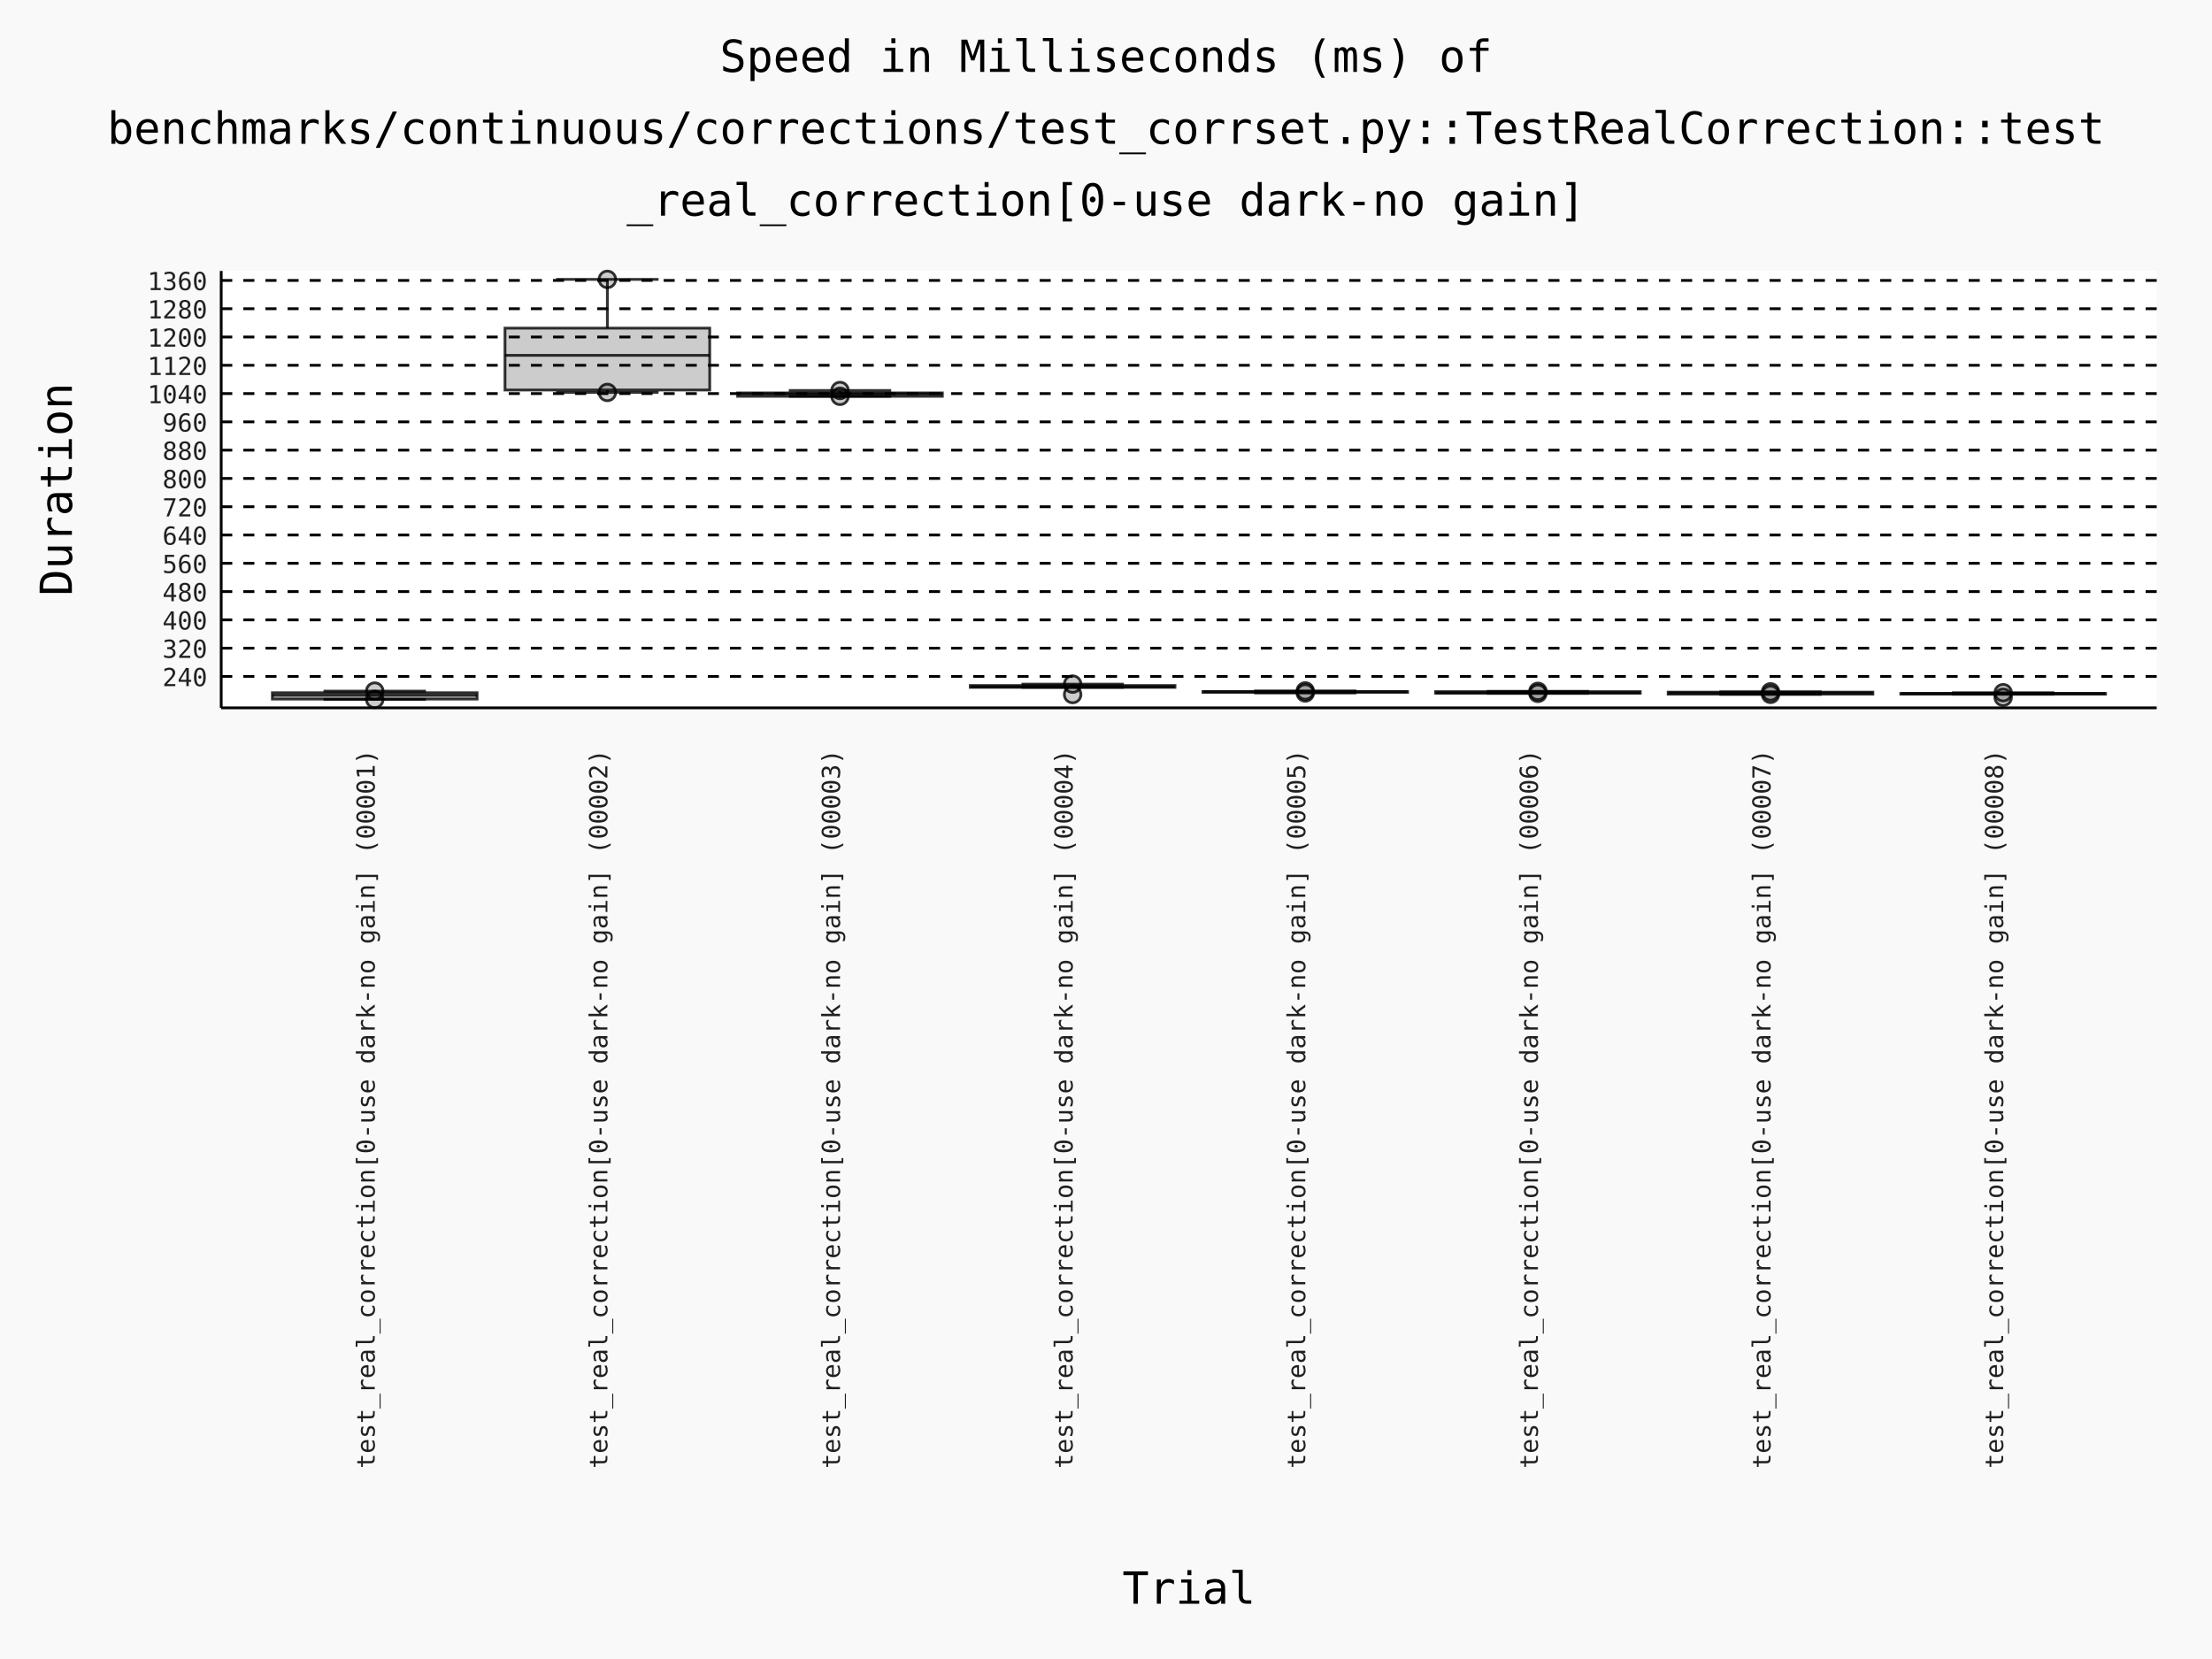
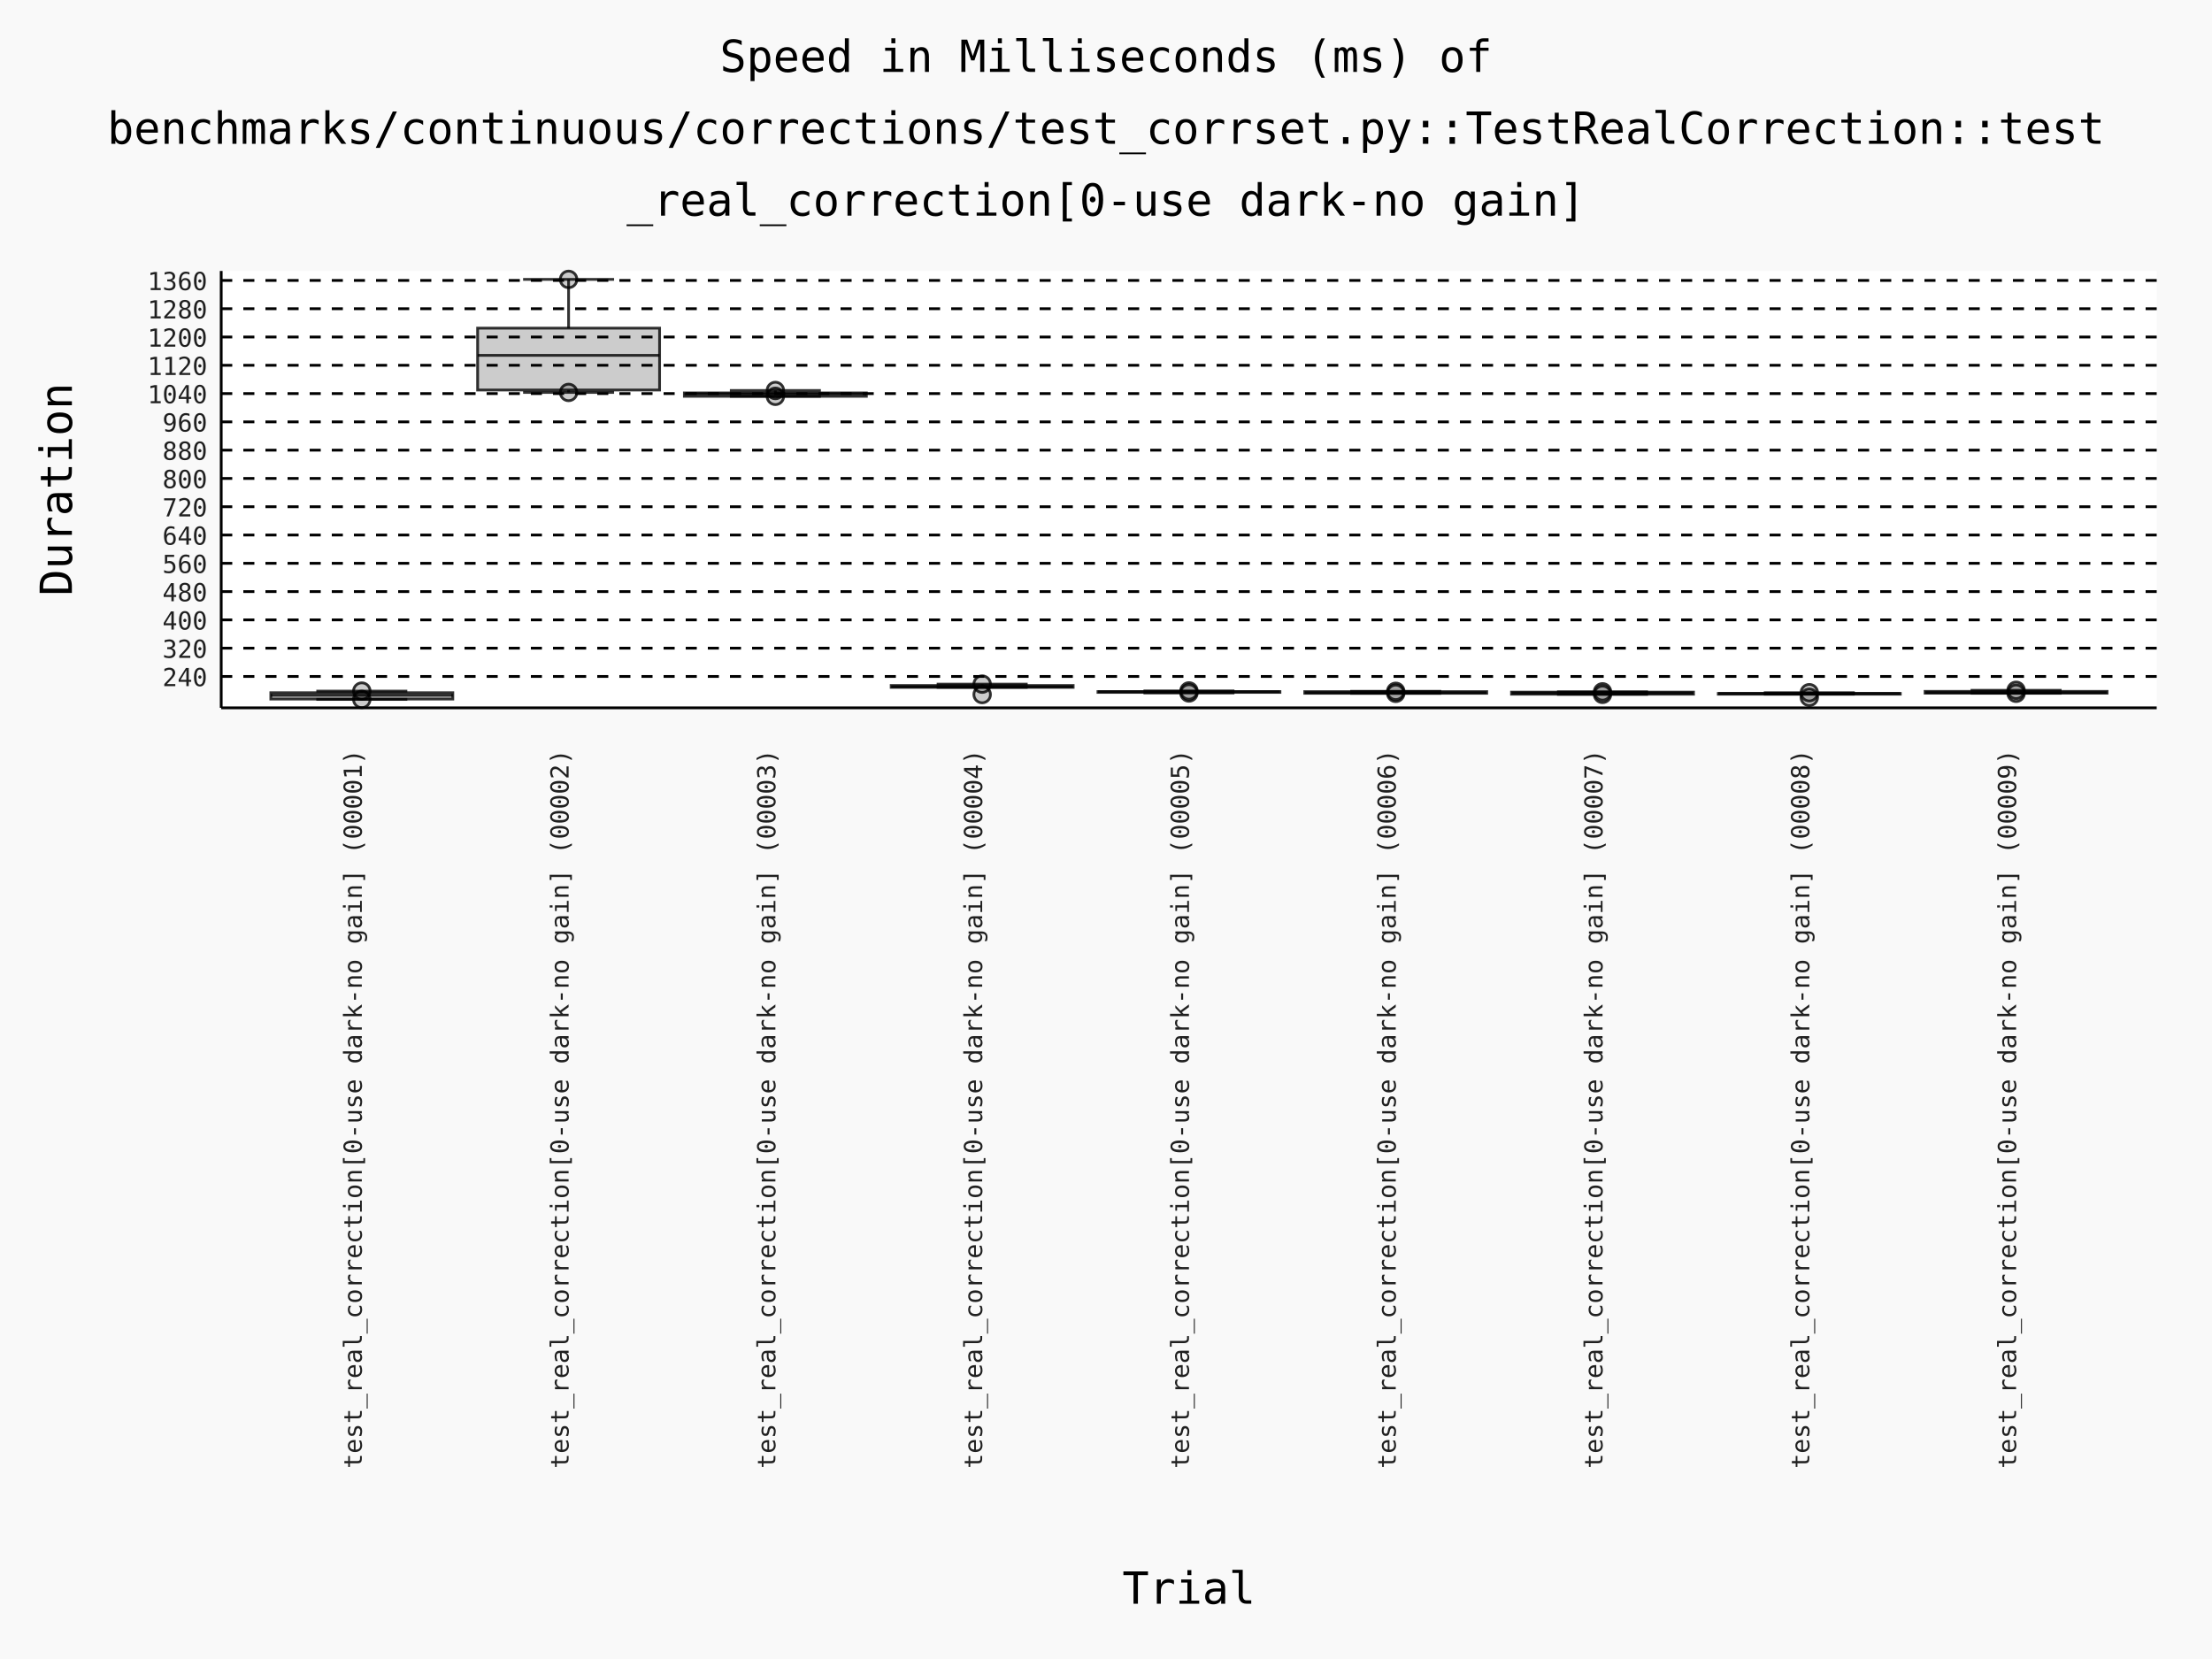
- <svg xmlns="http://www.w3.org/2000/svg" id="chart-524ec60e-6646-4966-a7e2-6119299f7bdf" class="pygal-chart" viewBox="0 0 800 600">
+ <svg xmlns="http://www.w3.org/2000/svg" id="chart-6b226999-a564-49f3-8259-7408e6304774" class="pygal-chart" viewBox="0 0 800 600">
  <defs>
-     <style type="text/css">#chart-524ec60e-6646-4966-a7e2-6119299f7bdf{-webkit-user-select:none;-webkit-font-smoothing:antialiased;font-family:Consolas,"Deja Vu Sans Mono","Bitstream Vera Sans Mono","Courier New",monospace}#chart-524ec60e-6646-4966-a7e2-6119299f7bdf .title{font-family:Consolas,"Deja Vu Sans Mono","Bitstream Vera Sans Mono","Courier New",monospace;font-size:16px}#chart-524ec60e-6646-4966-a7e2-6119299f7bdf .legends .legend text{font-family:Consolas,"Deja Vu Sans Mono","Bitstream Vera Sans Mono","Courier New",monospace;font-size:14px}#chart-524ec60e-6646-4966-a7e2-6119299f7bdf .axis text{font-family:Consolas,"Deja Vu Sans Mono","Bitstream Vera Sans Mono","Courier New",monospace;font-size:10px}#chart-524ec60e-6646-4966-a7e2-6119299f7bdf .axis text.major{font-family:Consolas,"Deja Vu Sans Mono","Bitstream Vera Sans Mono","Courier New",monospace;font-size:10px}#chart-524ec60e-6646-4966-a7e2-6119299f7bdf .text-overlay text.value{font-family:Consolas,"Deja Vu Sans Mono","Bitstream Vera Sans Mono","Courier New",monospace;font-size:16px}#chart-524ec60e-6646-4966-a7e2-6119299f7bdf .text-overlay text.label{font-family:Consolas,"Deja Vu Sans Mono","Bitstream Vera Sans Mono","Courier New",monospace;font-size:10px}#chart-524ec60e-6646-4966-a7e2-6119299f7bdf .tooltip{font-family:Consolas,"Deja Vu Sans Mono","Bitstream Vera Sans Mono","Courier New",monospace;font-size:14px}#chart-524ec60e-6646-4966-a7e2-6119299f7bdf text.no_data{font-family:Consolas,"Deja Vu Sans Mono","Bitstream Vera Sans Mono","Courier New",monospace;font-size:64px}
- #chart-524ec60e-6646-4966-a7e2-6119299f7bdf{background-color:rgba(249,249,249,1)}#chart-524ec60e-6646-4966-a7e2-6119299f7bdf path,#chart-524ec60e-6646-4966-a7e2-6119299f7bdf line,#chart-524ec60e-6646-4966-a7e2-6119299f7bdf rect,#chart-524ec60e-6646-4966-a7e2-6119299f7bdf circle{-webkit-transition:150ms;-moz-transition:150ms;transition:150ms}#chart-524ec60e-6646-4966-a7e2-6119299f7bdf .graph &gt; .background{fill:rgba(249,249,249,1)}#chart-524ec60e-6646-4966-a7e2-6119299f7bdf .plot &gt; .background{fill:rgba(255,255,255,1)}#chart-524ec60e-6646-4966-a7e2-6119299f7bdf .graph{fill:rgba(0,0,0,.87)}#chart-524ec60e-6646-4966-a7e2-6119299f7bdf text.no_data{fill:rgba(0,0,0,1)}#chart-524ec60e-6646-4966-a7e2-6119299f7bdf .title{fill:rgba(0,0,0,1)}#chart-524ec60e-6646-4966-a7e2-6119299f7bdf .legends .legend text{fill:rgba(0,0,0,.87)}#chart-524ec60e-6646-4966-a7e2-6119299f7bdf .legends .legend:hover text{fill:rgba(0,0,0,1)}#chart-524ec60e-6646-4966-a7e2-6119299f7bdf .axis .line{stroke:rgba(0,0,0,1)}#chart-524ec60e-6646-4966-a7e2-6119299f7bdf .axis .guide.line{stroke:rgba(0,0,0,.54)}#chart-524ec60e-6646-4966-a7e2-6119299f7bdf .axis .major.line{stroke:rgba(0,0,0,.87)}#chart-524ec60e-6646-4966-a7e2-6119299f7bdf .axis text.major{fill:rgba(0,0,0,1)}#chart-524ec60e-6646-4966-a7e2-6119299f7bdf .axis.y .guides:hover .guide.line,#chart-524ec60e-6646-4966-a7e2-6119299f7bdf .line-graph .axis.x .guides:hover .guide.line,#chart-524ec60e-6646-4966-a7e2-6119299f7bdf .stackedline-graph .axis.x .guides:hover .guide.line,#chart-524ec60e-6646-4966-a7e2-6119299f7bdf .xy-graph .axis.x .guides:hover .guide.line{stroke:rgba(0,0,0,1)}#chart-524ec60e-6646-4966-a7e2-6119299f7bdf .axis .guides:hover text{fill:rgba(0,0,0,1)}#chart-524ec60e-6646-4966-a7e2-6119299f7bdf .reactive{fill-opacity:.7;stroke-opacity:.8;stroke-width:1}#chart-524ec60e-6646-4966-a7e2-6119299f7bdf .ci{stroke:rgba(0,0,0,.87)}#chart-524ec60e-6646-4966-a7e2-6119299f7bdf .reactive.active,#chart-524ec60e-6646-4966-a7e2-6119299f7bdf .active .reactive{fill-opacity:.8;stroke-opacity:.9;stroke-width:4}#chart-524ec60e-6646-4966-a7e2-6119299f7bdf .ci .reactive.active{stroke-width:1.5}#chart-524ec60e-6646-4966-a7e2-6119299f7bdf .series text{fill:rgba(0,0,0,1)}#chart-524ec60e-6646-4966-a7e2-6119299f7bdf .tooltip rect{fill:rgba(255,255,255,1);stroke:rgba(0,0,0,1);-webkit-transition:opacity 150ms;-moz-transition:opacity 150ms;transition:opacity 150ms}#chart-524ec60e-6646-4966-a7e2-6119299f7bdf .tooltip .label{fill:rgba(0,0,0,.87)}#chart-524ec60e-6646-4966-a7e2-6119299f7bdf .tooltip .label{fill:rgba(0,0,0,.87)}#chart-524ec60e-6646-4966-a7e2-6119299f7bdf .tooltip .legend{font-size:.8em;fill:rgba(0,0,0,.54)}#chart-524ec60e-6646-4966-a7e2-6119299f7bdf .tooltip .x_label{font-size:.6em;fill:rgba(0,0,0,1)}#chart-524ec60e-6646-4966-a7e2-6119299f7bdf .tooltip .xlink{font-size:.5em;text-decoration:underline}#chart-524ec60e-6646-4966-a7e2-6119299f7bdf .tooltip .value{font-size:1.5em}#chart-524ec60e-6646-4966-a7e2-6119299f7bdf .bound{font-size:.5em}#chart-524ec60e-6646-4966-a7e2-6119299f7bdf .max-value{font-size:.75em;fill:rgba(0,0,0,.54)}#chart-524ec60e-6646-4966-a7e2-6119299f7bdf .map-element{fill:rgba(255,255,255,1);stroke:rgba(0,0,0,.54) !important}#chart-524ec60e-6646-4966-a7e2-6119299f7bdf .map-element .reactive{fill-opacity:inherit;stroke-opacity:inherit}#chart-524ec60e-6646-4966-a7e2-6119299f7bdf .color-0,#chart-524ec60e-6646-4966-a7e2-6119299f7bdf .color-0 a:visited{stroke:#000000;fill:#000000}#chart-524ec60e-6646-4966-a7e2-6119299f7bdf .color-1,#chart-524ec60e-6646-4966-a7e2-6119299f7bdf .color-1 a:visited{stroke:#000000;fill:#000000}#chart-524ec60e-6646-4966-a7e2-6119299f7bdf .color-2,#chart-524ec60e-6646-4966-a7e2-6119299f7bdf .color-2 a:visited{stroke:#000000;fill:#000000}#chart-524ec60e-6646-4966-a7e2-6119299f7bdf .color-3,#chart-524ec60e-6646-4966-a7e2-6119299f7bdf .color-3 a:visited{stroke:#000000;fill:#000000}#chart-524ec60e-6646-4966-a7e2-6119299f7bdf .color-4,#chart-524ec60e-6646-4966-a7e2-6119299f7bdf .color-4 a:visited{stroke:#000000;fill:#000000}#chart-524ec60e-6646-4966-a7e2-6119299f7bdf .color-5,#chart-524ec60e-6646-4966-a7e2-6119299f7bdf .color-5 a:visited{stroke:#000000;fill:#000000}#chart-524ec60e-6646-4966-a7e2-6119299f7bdf .color-6,#chart-524ec60e-6646-4966-a7e2-6119299f7bdf .color-6 a:visited{stroke:#000000;fill:#000000}#chart-524ec60e-6646-4966-a7e2-6119299f7bdf .color-7,#chart-524ec60e-6646-4966-a7e2-6119299f7bdf .color-7 a:visited{stroke:#000000;fill:#000000}#chart-524ec60e-6646-4966-a7e2-6119299f7bdf .text-overlay .color-0 text{fill:white}#chart-524ec60e-6646-4966-a7e2-6119299f7bdf .text-overlay .color-1 text{fill:white}#chart-524ec60e-6646-4966-a7e2-6119299f7bdf .text-overlay .color-2 text{fill:white}#chart-524ec60e-6646-4966-a7e2-6119299f7bdf .text-overlay .color-3 text{fill:white}#chart-524ec60e-6646-4966-a7e2-6119299f7bdf .text-overlay .color-4 text{fill:white}#chart-524ec60e-6646-4966-a7e2-6119299f7bdf .text-overlay .color-5 text{fill:white}#chart-524ec60e-6646-4966-a7e2-6119299f7bdf .text-overlay .color-6 text{fill:white}#chart-524ec60e-6646-4966-a7e2-6119299f7bdf .text-overlay .color-7 text{fill:white}
- #chart-524ec60e-6646-4966-a7e2-6119299f7bdf text.no_data{text-anchor:middle}#chart-524ec60e-6646-4966-a7e2-6119299f7bdf .guide.line{fill:none}#chart-524ec60e-6646-4966-a7e2-6119299f7bdf .centered{text-anchor:middle}#chart-524ec60e-6646-4966-a7e2-6119299f7bdf .title{text-anchor:middle}#chart-524ec60e-6646-4966-a7e2-6119299f7bdf .legends .legend text{fill-opacity:1}#chart-524ec60e-6646-4966-a7e2-6119299f7bdf .axis.x text{text-anchor:middle}#chart-524ec60e-6646-4966-a7e2-6119299f7bdf .axis.x:not(.web) text[transform]{text-anchor:start}#chart-524ec60e-6646-4966-a7e2-6119299f7bdf .axis.x:not(.web) text[transform].backwards{text-anchor:end}#chart-524ec60e-6646-4966-a7e2-6119299f7bdf .axis.y text{text-anchor:end}#chart-524ec60e-6646-4966-a7e2-6119299f7bdf .axis.y text[transform].backwards{text-anchor:start}#chart-524ec60e-6646-4966-a7e2-6119299f7bdf .axis.y2 text{text-anchor:start}#chart-524ec60e-6646-4966-a7e2-6119299f7bdf .axis.y2 text[transform].backwards{text-anchor:end}#chart-524ec60e-6646-4966-a7e2-6119299f7bdf .axis .guide.line{stroke-dasharray:4,4;stroke:black}#chart-524ec60e-6646-4966-a7e2-6119299f7bdf .axis .major.guide.line{stroke-dasharray:6,6;stroke:black}#chart-524ec60e-6646-4966-a7e2-6119299f7bdf .horizontal .axis.y .guide.line,#chart-524ec60e-6646-4966-a7e2-6119299f7bdf .horizontal .axis.y2 .guide.line,#chart-524ec60e-6646-4966-a7e2-6119299f7bdf .vertical .axis.x .guide.line{opacity:0}#chart-524ec60e-6646-4966-a7e2-6119299f7bdf .horizontal .axis.always_show .guide.line,#chart-524ec60e-6646-4966-a7e2-6119299f7bdf .vertical .axis.always_show .guide.line{opacity:1 !important}#chart-524ec60e-6646-4966-a7e2-6119299f7bdf .axis.y .guides:hover .guide.line,#chart-524ec60e-6646-4966-a7e2-6119299f7bdf .axis.y2 .guides:hover .guide.line,#chart-524ec60e-6646-4966-a7e2-6119299f7bdf .axis.x .guides:hover .guide.line{opacity:1}#chart-524ec60e-6646-4966-a7e2-6119299f7bdf .axis .guides:hover text{opacity:1}#chart-524ec60e-6646-4966-a7e2-6119299f7bdf .nofill{fill:none}#chart-524ec60e-6646-4966-a7e2-6119299f7bdf .subtle-fill{fill-opacity:.2}#chart-524ec60e-6646-4966-a7e2-6119299f7bdf .dot{stroke-width:1px;fill-opacity:1;stroke-opacity:1}#chart-524ec60e-6646-4966-a7e2-6119299f7bdf .dot.active{stroke-width:5px}#chart-524ec60e-6646-4966-a7e2-6119299f7bdf .dot.negative{fill:transparent}#chart-524ec60e-6646-4966-a7e2-6119299f7bdf text,#chart-524ec60e-6646-4966-a7e2-6119299f7bdf tspan{stroke:none !important}#chart-524ec60e-6646-4966-a7e2-6119299f7bdf .series text.active{opacity:1}#chart-524ec60e-6646-4966-a7e2-6119299f7bdf .tooltip rect{fill-opacity:.95;stroke-width:.5}#chart-524ec60e-6646-4966-a7e2-6119299f7bdf .tooltip text{fill-opacity:1}#chart-524ec60e-6646-4966-a7e2-6119299f7bdf .showable{visibility:hidden}#chart-524ec60e-6646-4966-a7e2-6119299f7bdf .showable.shown{visibility:visible}#chart-524ec60e-6646-4966-a7e2-6119299f7bdf .gauge-background{fill:rgba(229,229,229,1);stroke:none}#chart-524ec60e-6646-4966-a7e2-6119299f7bdf .bg-lines{stroke:rgba(249,249,249,1);stroke-width:2px}
+     <style type="text/css">#chart-6b226999-a564-49f3-8259-7408e6304774{-webkit-user-select:none;-webkit-font-smoothing:antialiased;font-family:Consolas,"Deja Vu Sans Mono","Bitstream Vera Sans Mono","Courier New",monospace}#chart-6b226999-a564-49f3-8259-7408e6304774 .title{font-family:Consolas,"Deja Vu Sans Mono","Bitstream Vera Sans Mono","Courier New",monospace;font-size:16px}#chart-6b226999-a564-49f3-8259-7408e6304774 .legends .legend text{font-family:Consolas,"Deja Vu Sans Mono","Bitstream Vera Sans Mono","Courier New",monospace;font-size:14px}#chart-6b226999-a564-49f3-8259-7408e6304774 .axis text{font-family:Consolas,"Deja Vu Sans Mono","Bitstream Vera Sans Mono","Courier New",monospace;font-size:10px}#chart-6b226999-a564-49f3-8259-7408e6304774 .axis text.major{font-family:Consolas,"Deja Vu Sans Mono","Bitstream Vera Sans Mono","Courier New",monospace;font-size:10px}#chart-6b226999-a564-49f3-8259-7408e6304774 .text-overlay text.value{font-family:Consolas,"Deja Vu Sans Mono","Bitstream Vera Sans Mono","Courier New",monospace;font-size:16px}#chart-6b226999-a564-49f3-8259-7408e6304774 .text-overlay text.label{font-family:Consolas,"Deja Vu Sans Mono","Bitstream Vera Sans Mono","Courier New",monospace;font-size:10px}#chart-6b226999-a564-49f3-8259-7408e6304774 .tooltip{font-family:Consolas,"Deja Vu Sans Mono","Bitstream Vera Sans Mono","Courier New",monospace;font-size:14px}#chart-6b226999-a564-49f3-8259-7408e6304774 text.no_data{font-family:Consolas,"Deja Vu Sans Mono","Bitstream Vera Sans Mono","Courier New",monospace;font-size:64px}
+ #chart-6b226999-a564-49f3-8259-7408e6304774{background-color:rgba(249,249,249,1)}#chart-6b226999-a564-49f3-8259-7408e6304774 path,#chart-6b226999-a564-49f3-8259-7408e6304774 line,#chart-6b226999-a564-49f3-8259-7408e6304774 rect,#chart-6b226999-a564-49f3-8259-7408e6304774 circle{-webkit-transition:150ms;-moz-transition:150ms;transition:150ms}#chart-6b226999-a564-49f3-8259-7408e6304774 .graph &gt; .background{fill:rgba(249,249,249,1)}#chart-6b226999-a564-49f3-8259-7408e6304774 .plot &gt; .background{fill:rgba(255,255,255,1)}#chart-6b226999-a564-49f3-8259-7408e6304774 .graph{fill:rgba(0,0,0,.87)}#chart-6b226999-a564-49f3-8259-7408e6304774 text.no_data{fill:rgba(0,0,0,1)}#chart-6b226999-a564-49f3-8259-7408e6304774 .title{fill:rgba(0,0,0,1)}#chart-6b226999-a564-49f3-8259-7408e6304774 .legends .legend text{fill:rgba(0,0,0,.87)}#chart-6b226999-a564-49f3-8259-7408e6304774 .legends .legend:hover text{fill:rgba(0,0,0,1)}#chart-6b226999-a564-49f3-8259-7408e6304774 .axis .line{stroke:rgba(0,0,0,1)}#chart-6b226999-a564-49f3-8259-7408e6304774 .axis .guide.line{stroke:rgba(0,0,0,.54)}#chart-6b226999-a564-49f3-8259-7408e6304774 .axis .major.line{stroke:rgba(0,0,0,.87)}#chart-6b226999-a564-49f3-8259-7408e6304774 .axis text.major{fill:rgba(0,0,0,1)}#chart-6b226999-a564-49f3-8259-7408e6304774 .axis.y .guides:hover .guide.line,#chart-6b226999-a564-49f3-8259-7408e6304774 .line-graph .axis.x .guides:hover .guide.line,#chart-6b226999-a564-49f3-8259-7408e6304774 .stackedline-graph .axis.x .guides:hover .guide.line,#chart-6b226999-a564-49f3-8259-7408e6304774 .xy-graph .axis.x .guides:hover .guide.line{stroke:rgba(0,0,0,1)}#chart-6b226999-a564-49f3-8259-7408e6304774 .axis .guides:hover text{fill:rgba(0,0,0,1)}#chart-6b226999-a564-49f3-8259-7408e6304774 .reactive{fill-opacity:.7;stroke-opacity:.8;stroke-width:1}#chart-6b226999-a564-49f3-8259-7408e6304774 .ci{stroke:rgba(0,0,0,.87)}#chart-6b226999-a564-49f3-8259-7408e6304774 .reactive.active,#chart-6b226999-a564-49f3-8259-7408e6304774 .active .reactive{fill-opacity:.8;stroke-opacity:.9;stroke-width:4}#chart-6b226999-a564-49f3-8259-7408e6304774 .ci .reactive.active{stroke-width:1.5}#chart-6b226999-a564-49f3-8259-7408e6304774 .series text{fill:rgba(0,0,0,1)}#chart-6b226999-a564-49f3-8259-7408e6304774 .tooltip rect{fill:rgba(255,255,255,1);stroke:rgba(0,0,0,1);-webkit-transition:opacity 150ms;-moz-transition:opacity 150ms;transition:opacity 150ms}#chart-6b226999-a564-49f3-8259-7408e6304774 .tooltip .label{fill:rgba(0,0,0,.87)}#chart-6b226999-a564-49f3-8259-7408e6304774 .tooltip .label{fill:rgba(0,0,0,.87)}#chart-6b226999-a564-49f3-8259-7408e6304774 .tooltip .legend{font-size:.8em;fill:rgba(0,0,0,.54)}#chart-6b226999-a564-49f3-8259-7408e6304774 .tooltip .x_label{font-size:.6em;fill:rgba(0,0,0,1)}#chart-6b226999-a564-49f3-8259-7408e6304774 .tooltip .xlink{font-size:.5em;text-decoration:underline}#chart-6b226999-a564-49f3-8259-7408e6304774 .tooltip .value{font-size:1.5em}#chart-6b226999-a564-49f3-8259-7408e6304774 .bound{font-size:.5em}#chart-6b226999-a564-49f3-8259-7408e6304774 .max-value{font-size:.75em;fill:rgba(0,0,0,.54)}#chart-6b226999-a564-49f3-8259-7408e6304774 .map-element{fill:rgba(255,255,255,1);stroke:rgba(0,0,0,.54) !important}#chart-6b226999-a564-49f3-8259-7408e6304774 .map-element .reactive{fill-opacity:inherit;stroke-opacity:inherit}#chart-6b226999-a564-49f3-8259-7408e6304774 .color-0,#chart-6b226999-a564-49f3-8259-7408e6304774 .color-0 a:visited{stroke:#000000;fill:#000000}#chart-6b226999-a564-49f3-8259-7408e6304774 .color-1,#chart-6b226999-a564-49f3-8259-7408e6304774 .color-1 a:visited{stroke:#000000;fill:#000000}#chart-6b226999-a564-49f3-8259-7408e6304774 .color-2,#chart-6b226999-a564-49f3-8259-7408e6304774 .color-2 a:visited{stroke:#000000;fill:#000000}#chart-6b226999-a564-49f3-8259-7408e6304774 .color-3,#chart-6b226999-a564-49f3-8259-7408e6304774 .color-3 a:visited{stroke:#000000;fill:#000000}#chart-6b226999-a564-49f3-8259-7408e6304774 .color-4,#chart-6b226999-a564-49f3-8259-7408e6304774 .color-4 a:visited{stroke:#000000;fill:#000000}#chart-6b226999-a564-49f3-8259-7408e6304774 .color-5,#chart-6b226999-a564-49f3-8259-7408e6304774 .color-5 a:visited{stroke:#000000;fill:#000000}#chart-6b226999-a564-49f3-8259-7408e6304774 .color-6,#chart-6b226999-a564-49f3-8259-7408e6304774 .color-6 a:visited{stroke:#000000;fill:#000000}#chart-6b226999-a564-49f3-8259-7408e6304774 .color-7,#chart-6b226999-a564-49f3-8259-7408e6304774 .color-7 a:visited{stroke:#000000;fill:#000000}#chart-6b226999-a564-49f3-8259-7408e6304774 .color-8,#chart-6b226999-a564-49f3-8259-7408e6304774 .color-8 a:visited{stroke:#000000;fill:#000000}#chart-6b226999-a564-49f3-8259-7408e6304774 .text-overlay .color-0 text{fill:white}#chart-6b226999-a564-49f3-8259-7408e6304774 .text-overlay .color-1 text{fill:white}#chart-6b226999-a564-49f3-8259-7408e6304774 .text-overlay .color-2 text{fill:white}#chart-6b226999-a564-49f3-8259-7408e6304774 .text-overlay .color-3 text{fill:white}#chart-6b226999-a564-49f3-8259-7408e6304774 .text-overlay .color-4 text{fill:white}#chart-6b226999-a564-49f3-8259-7408e6304774 .text-overlay .color-5 text{fill:white}#chart-6b226999-a564-49f3-8259-7408e6304774 .text-overlay .color-6 text{fill:white}#chart-6b226999-a564-49f3-8259-7408e6304774 .text-overlay .color-7 text{fill:white}#chart-6b226999-a564-49f3-8259-7408e6304774 .text-overlay .color-8 text{fill:white}
+ #chart-6b226999-a564-49f3-8259-7408e6304774 text.no_data{text-anchor:middle}#chart-6b226999-a564-49f3-8259-7408e6304774 .guide.line{fill:none}#chart-6b226999-a564-49f3-8259-7408e6304774 .centered{text-anchor:middle}#chart-6b226999-a564-49f3-8259-7408e6304774 .title{text-anchor:middle}#chart-6b226999-a564-49f3-8259-7408e6304774 .legends .legend text{fill-opacity:1}#chart-6b226999-a564-49f3-8259-7408e6304774 .axis.x text{text-anchor:middle}#chart-6b226999-a564-49f3-8259-7408e6304774 .axis.x:not(.web) text[transform]{text-anchor:start}#chart-6b226999-a564-49f3-8259-7408e6304774 .axis.x:not(.web) text[transform].backwards{text-anchor:end}#chart-6b226999-a564-49f3-8259-7408e6304774 .axis.y text{text-anchor:end}#chart-6b226999-a564-49f3-8259-7408e6304774 .axis.y text[transform].backwards{text-anchor:start}#chart-6b226999-a564-49f3-8259-7408e6304774 .axis.y2 text{text-anchor:start}#chart-6b226999-a564-49f3-8259-7408e6304774 .axis.y2 text[transform].backwards{text-anchor:end}#chart-6b226999-a564-49f3-8259-7408e6304774 .axis .guide.line{stroke-dasharray:4,4;stroke:black}#chart-6b226999-a564-49f3-8259-7408e6304774 .axis .major.guide.line{stroke-dasharray:6,6;stroke:black}#chart-6b226999-a564-49f3-8259-7408e6304774 .horizontal .axis.y .guide.line,#chart-6b226999-a564-49f3-8259-7408e6304774 .horizontal .axis.y2 .guide.line,#chart-6b226999-a564-49f3-8259-7408e6304774 .vertical .axis.x .guide.line{opacity:0}#chart-6b226999-a564-49f3-8259-7408e6304774 .horizontal .axis.always_show .guide.line,#chart-6b226999-a564-49f3-8259-7408e6304774 .vertical .axis.always_show .guide.line{opacity:1 !important}#chart-6b226999-a564-49f3-8259-7408e6304774 .axis.y .guides:hover .guide.line,#chart-6b226999-a564-49f3-8259-7408e6304774 .axis.y2 .guides:hover .guide.line,#chart-6b226999-a564-49f3-8259-7408e6304774 .axis.x .guides:hover .guide.line{opacity:1}#chart-6b226999-a564-49f3-8259-7408e6304774 .axis .guides:hover text{opacity:1}#chart-6b226999-a564-49f3-8259-7408e6304774 .nofill{fill:none}#chart-6b226999-a564-49f3-8259-7408e6304774 .subtle-fill{fill-opacity:.2}#chart-6b226999-a564-49f3-8259-7408e6304774 .dot{stroke-width:1px;fill-opacity:1;stroke-opacity:1}#chart-6b226999-a564-49f3-8259-7408e6304774 .dot.active{stroke-width:5px}#chart-6b226999-a564-49f3-8259-7408e6304774 .dot.negative{fill:transparent}#chart-6b226999-a564-49f3-8259-7408e6304774 text,#chart-6b226999-a564-49f3-8259-7408e6304774 tspan{stroke:none !important}#chart-6b226999-a564-49f3-8259-7408e6304774 .series text.active{opacity:1}#chart-6b226999-a564-49f3-8259-7408e6304774 .tooltip rect{fill-opacity:.95;stroke-width:.5}#chart-6b226999-a564-49f3-8259-7408e6304774 .tooltip text{fill-opacity:1}#chart-6b226999-a564-49f3-8259-7408e6304774 .showable{visibility:hidden}#chart-6b226999-a564-49f3-8259-7408e6304774 .showable.shown{visibility:visible}#chart-6b226999-a564-49f3-8259-7408e6304774 .gauge-background{fill:rgba(229,229,229,1);stroke:none}#chart-6b226999-a564-49f3-8259-7408e6304774 .bg-lines{stroke:rgba(249,249,249,1);stroke-width:2px}
.tooltip .value{font-size:1em !important}.axis text{font-size:9px !important}</style>
  </defs>
  <g class="graph custombox-graph vertical">
    <rect x="0" y="0" width="800" height="600" class="background" />
    <g transform="translate(80, 98)" class="plot">
      <rect x="0" y="0" width="700.0" height="158.0" class="background" />
      <g class="axis y always_show">
        <path d="M0 158 h700" class="line" />
        <g class="guides">
          <path d="M0 146.649 h700" class="guide line" />
          <text x="-5" y="150.149" class="">240</text>
        </g>
        <g class="guides">
          <path d="M0 136.419 h700" class="guide line" />
          <text x="-5" y="139.919" class="">320</text>
        </g>
        <g class="guides">
          <path d="M0 126.188 h700" class="guide line" />
          <text x="-5" y="129.688" class="">400</text>
        </g>
        <g class="guides">
          <path d="M0 115.958 h700" class="guide line" />
          <text x="-5" y="119.458" class="">480</text>
        </g>
        <g class="guides">
          <path d="M0 105.727 h700" class="guide line" />
          <text x="-5" y="109.227" class="">560</text>
        </g>
        <g class="guides">
          <path d="M0 95.497 h700" class="guide line" />
          <text x="-5" y="98.997" class="">640</text>
        </g>
        <g class="guides">
          <path d="M0 85.266 h700" class="guide line" />
          <text x="-5" y="88.766" class="">720</text>
        </g>
        <g class="guides">
          <path d="M0 75.036 h700" class="guide line" />
          <text x="-5" y="78.536" class="">800</text>
        </g>
        <g class="guides">
          <path d="M0 64.805 h700" class="guide line" />
          <text x="-5" y="68.305" class="">880</text>
        </g>
        <g class="guides">
          <path d="M0 54.575 h700" class="guide line" />
          <text x="-5" y="58.075" class="">960</text>
        </g>
        <g class="guides">
          <path d="M0 44.344 h700" class="guide line" />
          <text x="-5" y="47.844" class="">1040</text>
        </g>
        <g class="guides">
          <path d="M0 34.114 h700" class="guide line" />
          <text x="-5" y="37.614" class="">1120</text>
        </g>
        <g class="guides">
          <path d="M0 23.883 h700" class="guide line" />
          <text x="-5" y="27.383" class="">1200</text>
        </g>
        <g class="guides">
          <path d="M0 13.653 h700" class="guide line" />
          <text x="-5" y="17.153" class="">1280</text>
        </g>
        <g class="guides">
          <path d="M0 3.422 h700" class="guide line" />
          <text x="-5" y="6.922" class="">1360</text>
        </g>
      </g>
      <g class="axis x">
        <path d="M0 0 v158" class="line" />
        <g class="guides">
-           <path d="M55.529 0 v158" class="guide line" />
-           <text x="55.529" y="173.0" class="backwards" transform="rotate(270 55.52885 173)">test_real_correction[0-use dark-no gain] (00001)</text>
-         </g>
-         <g class="guides">
-           <path d="M139.663 0 v158" class="guide line" />
-           <text x="139.663" y="173.0" class="backwards" transform="rotate(270 139.6635 173)">test_real_correction[0-use dark-no gain] (00002)</text>
-         </g>
-         <g class="guides">
-           <path d="M223.798 0 v158" class="guide line" />
-           <text x="223.798" y="173.0" class="backwards" transform="rotate(270 223.7981 173)">test_real_correction[0-use dark-no gain] (00003)</text>
-         </g>
-         <g class="guides">
-           <path d="M307.933 0 v158" class="guide line" />
-           <text x="307.933" y="173.0" class="backwards" transform="rotate(270 307.9327 173)">test_real_correction[0-use dark-no gain] (00004)</text>
-         </g>
-         <g class="guides">
-           <path d="M392.067 0 v158" class="guide line" />
-           <text x="392.067" y="173.0" class="backwards" transform="rotate(270 392.0673 173)">test_real_correction[0-use dark-no gain] (00005)</text>
-         </g>
-         <g class="guides">
-           <path d="M476.202 0 v158" class="guide line" />
-           <text x="476.202" y="173.0" class="backwards" transform="rotate(270 476.2019 173)">test_real_correction[0-use dark-no gain] (00006)</text>
-         </g>
-         <g class="guides">
-           <path d="M560.337 0 v158" class="guide line" />
-           <text x="560.337" y="173.0" class="backwards" transform="rotate(270 560.3365 173)">test_real_correction[0-use dark-no gain] (00007)</text>
-         </g>
-         <g class="guides">
-           <path d="M644.471 0 v158" class="guide line" />
-           <text x="644.471" y="173.0" class="backwards" transform="rotate(270 644.4712 173)">test_real_correction[0-use dark-no gain] (00008)</text>
+           <path d="M50.855 0 v158" class="guide line" />
+           <text x="50.855" y="173.0" class="backwards" transform="rotate(270 50.8547 173)">test_real_correction[0-use dark-no gain] (00001)</text>
+         </g>
+         <g class="guides">
+           <path d="M125.641 0 v158" class="guide line" />
+           <text x="125.641" y="173.0" class="backwards" transform="rotate(270 125.641 173)">test_real_correction[0-use dark-no gain] (00002)</text>
+         </g>
+         <g class="guides">
+           <path d="M200.427 0 v158" class="guide line" />
+           <text x="200.427" y="173.0" class="backwards" transform="rotate(270 200.4273 173)">test_real_correction[0-use dark-no gain] (00003)</text>
+         </g>
+         <g class="guides">
+           <path d="M275.214 0 v158" class="guide line" />
+           <text x="275.214" y="173.0" class="backwards" transform="rotate(270 275.2137 173)">test_real_correction[0-use dark-no gain] (00004)</text>
+         </g>
+         <g class="guides">
+           <path d="M350 0 v158" class="guide line" />
+           <text x="350.0" y="173.0" class="backwards" transform="rotate(270 350 173)">test_real_correction[0-use dark-no gain] (00005)</text>
+         </g>
+         <g class="guides">
+           <path d="M424.786 0 v158" class="guide line" />
+           <text x="424.786" y="173.0" class="backwards" transform="rotate(270 424.7863 173)">test_real_correction[0-use dark-no gain] (00006)</text>
+         </g>
+         <g class="guides">
+           <path d="M499.573 0 v158" class="guide line" />
+           <text x="499.573" y="173.0" class="backwards" transform="rotate(270 499.5727 173)">test_real_correction[0-use dark-no gain] (00007)</text>
+         </g>
+         <g class="guides">
+           <path d="M574.359 0 v158" class="guide line" />
+           <text x="574.359" y="173.0" class="backwards" transform="rotate(270 574.359 173)">test_real_correction[0-use dark-no gain] (00008)</text>
+         </g>
+         <g class="guides">
+           <path d="M649.145 0 v158" class="guide line" />
+           <text x="649.145" y="173.0" class="backwards" transform="rotate(270 649.1453 173)">test_real_correction[0-use dark-no gain] (00009)</text>
        </g>
      </g>
      <g class="series serie-0 color-0">
        <g class="boxes">
          <g class="box">
-             <path stroke-width="3" d="M37.019 154.948 L74.038 154.948" class="reactive tooltip-trigger" />
-             <path stroke-width="3" d="M18.51 153.464 L92.548 153.464" class="reactive tooltip-trigger" />
-             <path stroke-width="3" d="M37.019 151.951 L74.038 151.951" class="reactive tooltip-trigger" />
-             <path stroke-width="2" d="M55.529 154.948 L55.529 154.823" class="reactive tooltip-trigger" />
-             <path stroke-width="2" d="M55.529 151.951 L55.529 152.531" class="reactive tooltip-trigger" />
-             <rect x="18.51" y="152.531" height="2.292" width="74.038" class="subtle-fill reactive tooltip-trigger" />
-             <circle cx="55.529" cy="154.948" r="3" class="subtle-fill reactive tooltip-trigger" />
-             <circle cx="55.529" cy="151.951" r="3" class="subtle-fill reactive tooltip-trigger" />
+             <path stroke-width="3" d="M34.402 154.948 L67.308 154.948" class="reactive tooltip-trigger" />
+             <path stroke-width="3" d="M17.949 153.464 L83.761 153.464" class="reactive tooltip-trigger" />
+             <path stroke-width="3" d="M34.402 151.951 L67.308 151.951" class="reactive tooltip-trigger" />
+             <path stroke-width="2" d="M50.855 154.948 L50.855 154.823" class="reactive tooltip-trigger" />
+             <path stroke-width="2" d="M50.855 151.951 L50.855 152.531" class="reactive tooltip-trigger" />
+             <rect x="17.949" y="152.531" height="2.292" width="65.812" class="subtle-fill reactive tooltip-trigger" />
+             <circle cx="50.855" cy="154.948" r="3" class="subtle-fill reactive tooltip-trigger" />
+             <circle cx="50.855" cy="151.951" r="3" class="subtle-fill reactive tooltip-trigger" />
          </g>
        </g>
      </g>
      <g class="series serie-1 color-1">
        <g class="boxes">
          <g class="box">
-             <path stroke-width="3" d="M121.154 43.926 L158.173 43.926" class="reactive tooltip-trigger" />
-             <path stroke-width="3" d="M102.644 30.521 L176.683 30.521" class="reactive tooltip-trigger" />
-             <path stroke-width="3" d="M121.154 3.044 L158.173 3.044" class="reactive tooltip-trigger" />
-             <path stroke-width="2" d="M139.663 43.926 L139.663 43.054" class="reactive tooltip-trigger" />
-             <path stroke-width="2" d="M139.663 3.044 L139.663 20.678" class="reactive tooltip-trigger" />
-             <rect x="102.644" y="20.678" height="22.376" width="74.038" class="subtle-fill reactive tooltip-trigger" />
-             <circle cx="139.663" cy="43.926" r="3" class="subtle-fill reactive tooltip-trigger" />
-             <circle cx="139.663" cy="3.044" r="3" class="subtle-fill reactive tooltip-trigger" />
+             <path stroke-width="3" d="M109.188 43.926 L142.094 43.926" class="reactive tooltip-trigger" />
+             <path stroke-width="3" d="M92.735 30.521 L158.547 30.521" class="reactive tooltip-trigger" />
+             <path stroke-width="3" d="M109.188 3.044 L142.094 3.044" class="reactive tooltip-trigger" />
+             <path stroke-width="2" d="M125.641 43.926 L125.641 43.054" class="reactive tooltip-trigger" />
+             <path stroke-width="2" d="M125.641 3.044 L125.641 20.678" class="reactive tooltip-trigger" />
+             <rect x="92.735" y="20.678" height="22.376" width="65.812" class="subtle-fill reactive tooltip-trigger" />
+             <circle cx="125.641" cy="43.926" r="3" class="subtle-fill reactive tooltip-trigger" />
+             <circle cx="125.641" cy="3.044" r="3" class="subtle-fill reactive tooltip-trigger" />
          </g>
        </g>
      </g>
      <g class="series serie-2 color-2">
        <g class="boxes">
          <g class="box">
-             <path stroke-width="3" d="M205.288 45.331 L242.308 45.331" class="reactive tooltip-trigger" />
-             <path stroke-width="3" d="M186.779 44.439 L260.817 44.439" class="reactive tooltip-trigger" />
-             <path stroke-width="3" d="M205.288 43.229 L242.308 43.229" class="reactive tooltip-trigger" />
-             <path stroke-width="2" d="M223.798 45.331 L223.798 45.327" class="reactive tooltip-trigger" />
-             <path stroke-width="2" d="M223.798 43.229 L223.798 44.105" class="reactive tooltip-trigger" />
-             <rect x="186.779" y="44.105" height="1.222" width="74.038" class="subtle-fill reactive tooltip-trigger" />
-             <circle cx="223.798" cy="45.331" r="3" class="subtle-fill reactive tooltip-trigger" />
-             <circle cx="223.798" cy="43.229" r="3" class="subtle-fill reactive tooltip-trigger" />
+             <path stroke-width="3" d="M183.974 45.331 L216.88 45.331" class="reactive tooltip-trigger" />
+             <path stroke-width="3" d="M167.521 44.439 L233.333 44.439" class="reactive tooltip-trigger" />
+             <path stroke-width="3" d="M183.974 43.229 L216.88 43.229" class="reactive tooltip-trigger" />
+             <path stroke-width="2" d="M200.427 45.331 L200.427 45.327" class="reactive tooltip-trigger" />
+             <path stroke-width="2" d="M200.427 43.229 L200.427 44.105" class="reactive tooltip-trigger" />
+             <rect x="167.521" y="44.105" height="1.222" width="65.812" class="subtle-fill reactive tooltip-trigger" />
+             <circle cx="200.427" cy="45.331" r="3" class="subtle-fill reactive tooltip-trigger" />
+             <circle cx="200.427" cy="43.229" r="3" class="subtle-fill reactive tooltip-trigger" />
          </g>
        </g>
      </g>
      <g class="series serie-3 color-3">
        <g class="boxes">
          <g class="box">
-             <path stroke-width="3" d="M289.423 150.585 L326.442 150.585" class="reactive tooltip-trigger" />
-             <path stroke-width="3" d="M270.913 150.359 L344.952 150.359" class="reactive tooltip-trigger" />
-             <path stroke-width="3" d="M289.423 149.424 L326.442 149.424" class="reactive tooltip-trigger" />
-             <path stroke-width="2" d="M307.933 150.585 L307.933 150.585" class="reactive tooltip-trigger" />
-             <path stroke-width="2" d="M307.933 149.424 L307.933 149.919" class="reactive tooltip-trigger" />
-             <rect x="270.913" y="149.919" height="0.666" width="74.038" class="subtle-fill reactive tooltip-trigger" />
-             <circle cx="307.933" cy="153.18" r="3" class="subtle-fill reactive tooltip-trigger" />
-             <circle cx="307.933" cy="149.424" r="3" class="subtle-fill reactive tooltip-trigger" />
+             <path stroke-width="3" d="M258.761 150.585 L291.667 150.585" class="reactive tooltip-trigger" />
+             <path stroke-width="3" d="M242.308 150.359 L308.12 150.359" class="reactive tooltip-trigger" />
+             <path stroke-width="3" d="M258.761 149.424 L291.667 149.424" class="reactive tooltip-trigger" />
+             <path stroke-width="2" d="M275.214 150.585 L275.214 150.585" class="reactive tooltip-trigger" />
+             <path stroke-width="2" d="M275.214 149.424 L275.214 149.919" class="reactive tooltip-trigger" />
+             <rect x="242.308" y="149.919" height="0.666" width="65.812" class="subtle-fill reactive tooltip-trigger" />
+             <circle cx="275.214" cy="153.18" r="3" class="subtle-fill reactive tooltip-trigger" />
+             <circle cx="275.214" cy="149.424" r="3" class="subtle-fill reactive tooltip-trigger" />
          </g>
        </g>
      </g>
      <g class="series serie-4 color-4">
        <g class="boxes">
          <g class="box">
-             <path stroke-width="3" d="M373.558 152.618 L410.577 152.618" class="reactive tooltip-trigger" />
-             <path stroke-width="3" d="M355.048 152.183 L429.087 152.183" class="reactive tooltip-trigger" />
-             <path stroke-width="3" d="M373.558 151.885 L410.577 151.885" class="reactive tooltip-trigger" />
-             <path stroke-width="2" d="M392.067 152.618 L392.067 152.4" class="reactive tooltip-trigger" />
-             <path stroke-width="2" d="M392.067 151.885 L392.067 152.124" class="reactive tooltip-trigger" />
-             <rect x="355.048" y="152.124" height="0.276" width="74.038" class="subtle-fill reactive tooltip-trigger" />
-             <circle cx="392.067" cy="152.618" r="3" class="subtle-fill reactive tooltip-trigger" />
-             <circle cx="392.067" cy="151.885" r="3" class="subtle-fill reactive tooltip-trigger" />
+             <path stroke-width="3" d="M333.547 152.618 L366.453 152.618" class="reactive tooltip-trigger" />
+             <path stroke-width="3" d="M317.094 152.183 L382.906 152.183" class="reactive tooltip-trigger" />
+             <path stroke-width="3" d="M333.547 151.885 L366.453 151.885" class="reactive tooltip-trigger" />
+             <path stroke-width="2" d="M350 152.618 L350 152.4" class="reactive tooltip-trigger" />
+             <path stroke-width="2" d="M350 151.885 L350 152.124" class="reactive tooltip-trigger" />
+             <rect x="317.094" y="152.124" height="0.276" width="65.812" class="subtle-fill reactive tooltip-trigger" />
+             <circle cx="350.0" cy="152.618" r="3" class="subtle-fill reactive tooltip-trigger" />
+             <circle cx="350.0" cy="151.885" r="3" class="subtle-fill reactive tooltip-trigger" />
          </g>
        </g>
      </g>
      <g class="series serie-5 color-5">
        <g class="boxes">
          <g class="box">
-             <path stroke-width="3" d="M457.692 152.755 L494.712 152.755" class="reactive tooltip-trigger" />
-             <path stroke-width="3" d="M439.183 152.511 L513.221 152.511" class="reactive tooltip-trigger" />
-             <path stroke-width="3" d="M457.692 152.024 L494.712 152.024" class="reactive tooltip-trigger" />
-             <path stroke-width="2" d="M476.202 152.755 L476.202 152.73" class="reactive tooltip-trigger" />
-             <path stroke-width="2" d="M476.202 152.024 L476.202 152.137" class="reactive tooltip-trigger" />
-             <rect x="439.183" y="152.137" height="0.593" width="74.038" class="subtle-fill reactive tooltip-trigger" />
-             <circle cx="476.202" cy="152.755" r="3" class="subtle-fill reactive tooltip-trigger" />
-             <circle cx="476.202" cy="152.024" r="3" class="subtle-fill reactive tooltip-trigger" />
+             <path stroke-width="3" d="M408.333 152.755 L441.239 152.755" class="reactive tooltip-trigger" />
+             <path stroke-width="3" d="M391.88 152.511 L457.692 152.511" class="reactive tooltip-trigger" />
+             <path stroke-width="3" d="M408.333 152.024 L441.239 152.024" class="reactive tooltip-trigger" />
+             <path stroke-width="2" d="M424.786 152.755 L424.786 152.73" class="reactive tooltip-trigger" />
+             <path stroke-width="2" d="M424.786 152.024 L424.786 152.137" class="reactive tooltip-trigger" />
+             <rect x="391.88" y="152.137" height="0.593" width="65.812" class="subtle-fill reactive tooltip-trigger" />
+             <circle cx="424.786" cy="152.755" r="3" class="subtle-fill reactive tooltip-trigger" />
+             <circle cx="424.786" cy="152.024" r="3" class="subtle-fill reactive tooltip-trigger" />
          </g>
        </g>
      </g>
      <g class="series serie-6 color-6">
        <g class="boxes">
          <g class="box">
-             <path stroke-width="3" d="M541.827 153.121 L578.846 153.121" class="reactive tooltip-trigger" />
-             <path stroke-width="3" d="M523.317 152.612 L597.356 152.612" class="reactive tooltip-trigger" />
-             <path stroke-width="3" d="M541.827 152.213 L578.846 152.213" class="reactive tooltip-trigger" />
-             <path stroke-width="2" d="M560.337 153.121 L560.337 153.06" class="reactive tooltip-trigger" />
-             <path stroke-width="2" d="M560.337 152.213 L560.337 152.319" class="reactive tooltip-trigger" />
-             <rect x="523.317" y="152.319" height="0.741" width="74.038" class="subtle-fill reactive tooltip-trigger" />
-             <circle cx="560.337" cy="153.121" r="3" class="subtle-fill reactive tooltip-trigger" />
-             <circle cx="560.337" cy="152.213" r="3" class="subtle-fill reactive tooltip-trigger" />
+             <path stroke-width="3" d="M483.12 153.121 L516.026 153.121" class="reactive tooltip-trigger" />
+             <path stroke-width="3" d="M466.667 152.612 L532.479 152.612" class="reactive tooltip-trigger" />
+             <path stroke-width="3" d="M483.12 152.213 L516.026 152.213" class="reactive tooltip-trigger" />
+             <path stroke-width="2" d="M499.573 153.121 L499.573 153.06" class="reactive tooltip-trigger" />
+             <path stroke-width="2" d="M499.573 152.213 L499.573 152.319" class="reactive tooltip-trigger" />
+             <rect x="466.667" y="152.319" height="0.741" width="65.812" class="subtle-fill reactive tooltip-trigger" />
+             <circle cx="499.573" cy="153.121" r="3" class="subtle-fill reactive tooltip-trigger" />
+             <circle cx="499.573" cy="152.213" r="3" class="subtle-fill reactive tooltip-trigger" />
          </g>
        </g>
      </g>
      <g class="series serie-7 color-7">
        <g class="boxes">
          <g class="box">
-             <path stroke-width="3" d="M625.962 153.059 L662.981 153.059" class="reactive tooltip-trigger" />
-             <path stroke-width="3" d="M607.452 152.81 L681.49 152.81" class="reactive tooltip-trigger" />
-             <path stroke-width="3" d="M625.962 152.527 L662.981 152.527" class="reactive tooltip-trigger" />
-             <path stroke-width="2" d="M644.471 153.059 L644.471 153.059" class="reactive tooltip-trigger" />
-             <path stroke-width="2" d="M644.471 152.527 L644.471 152.786" class="reactive tooltip-trigger" />
-             <rect x="607.452" y="152.786" height="0.273" width="74.038" class="subtle-fill reactive tooltip-trigger" />
-             <circle cx="644.471" cy="154.184" r="3" class="subtle-fill reactive tooltip-trigger" />
-             <circle cx="644.471" cy="152.527" r="3" class="subtle-fill reactive tooltip-trigger" />
+             <path stroke-width="3" d="M557.906 153.059 L590.812 153.059" class="reactive tooltip-trigger" />
+             <path stroke-width="3" d="M541.453 152.81 L607.265 152.81" class="reactive tooltip-trigger" />
+             <path stroke-width="3" d="M557.906 152.527 L590.812 152.527" class="reactive tooltip-trigger" />
+             <path stroke-width="2" d="M574.359 153.059 L574.359 153.059" class="reactive tooltip-trigger" />
+             <path stroke-width="2" d="M574.359 152.527 L574.359 152.786" class="reactive tooltip-trigger" />
+             <rect x="541.453" y="152.786" height="0.273" width="65.812" class="subtle-fill reactive tooltip-trigger" />
+             <circle cx="574.359" cy="154.184" r="3" class="subtle-fill reactive tooltip-trigger" />
+             <circle cx="574.359" cy="152.527" r="3" class="subtle-fill reactive tooltip-trigger" />
+           </g>
+         </g>
+       </g>
+       <g class="series serie-8 color-8">
+         <g class="boxes">
+           <g class="box">
+             <path stroke-width="3" d="M632.692 152.728 L665.598 152.728" class="reactive tooltip-trigger" />
+             <path stroke-width="3" d="M616.239 152.473 L682.051 152.473" class="reactive tooltip-trigger" />
+             <path stroke-width="3" d="M632.692 151.663 L665.598 151.663" class="reactive tooltip-trigger" />
+             <path stroke-width="2" d="M649.145 152.728 L649.145 152.681" class="reactive tooltip-trigger" />
+             <path stroke-width="2" d="M649.145 151.663 L649.145 152.048" class="reactive tooltip-trigger" />
+             <rect x="616.239" y="152.048" height="0.633" width="65.812" class="subtle-fill reactive tooltip-trigger" />
+             <circle cx="649.145" cy="152.728" r="3" class="subtle-fill reactive tooltip-trigger" />
+             <circle cx="649.145" cy="151.663" r="3" class="subtle-fill reactive tooltip-trigger" />
          </g>
        </g>
      </g>
    </g>
    <g class="titles">
      <text x="400.0" y="26" class="title plot_title">Speed in Milliseconds (ms) of</text>
      <text x="400.0" y="52" class="title plot_title">benchmarks/continuous/corrections/test_corrset.py::TestRealCorrection::test</text>
      <text x="400.0" y="78" class="title plot_title">_real_correction[0-use dark-no gain]</text>
      <text x="430.0" y="580.0" class="title">Trial</text>
      <text x="0" y="203.0" class="title" transform="rotate(-90 0 177)">Duration</text>
    </g>
    <g transform="translate(80, 98)" class="plot overlay">
      <g class="series serie-0 color-0" />
      <g class="series serie-1 color-1" />
      <g class="series serie-2 color-2" />
      <g class="series serie-3 color-3" />
      <g class="series serie-4 color-4" />
      <g class="series serie-5 color-5" />
      <g class="series serie-6 color-6" />
      <g class="series serie-7 color-7" />
+       <g class="series serie-8 color-8" />
    </g>
    <g transform="translate(80, 98)" class="plot text-overlay">
      <g class="series serie-0 color-0" />
      <g class="series serie-1 color-1" />
      <g class="series serie-2 color-2" />
      <g class="series serie-3 color-3" />
      <g class="series serie-4 color-4" />
      <g class="series serie-5 color-5" />
      <g class="series serie-6 color-6" />
      <g class="series serie-7 color-7" />
+       <g class="series serie-8 color-8" />
    </g>
    <g transform="translate(80, 98)" class="plot tooltip-overlay">
      <g transform="translate(0 0)" style="opacity: 0" class="tooltip">
        <rect rx="0" ry="0" width="0" height="0" class="tooltip-box" />
        <g class="text" />
      </g>
    </g>
  </g>
</svg>
